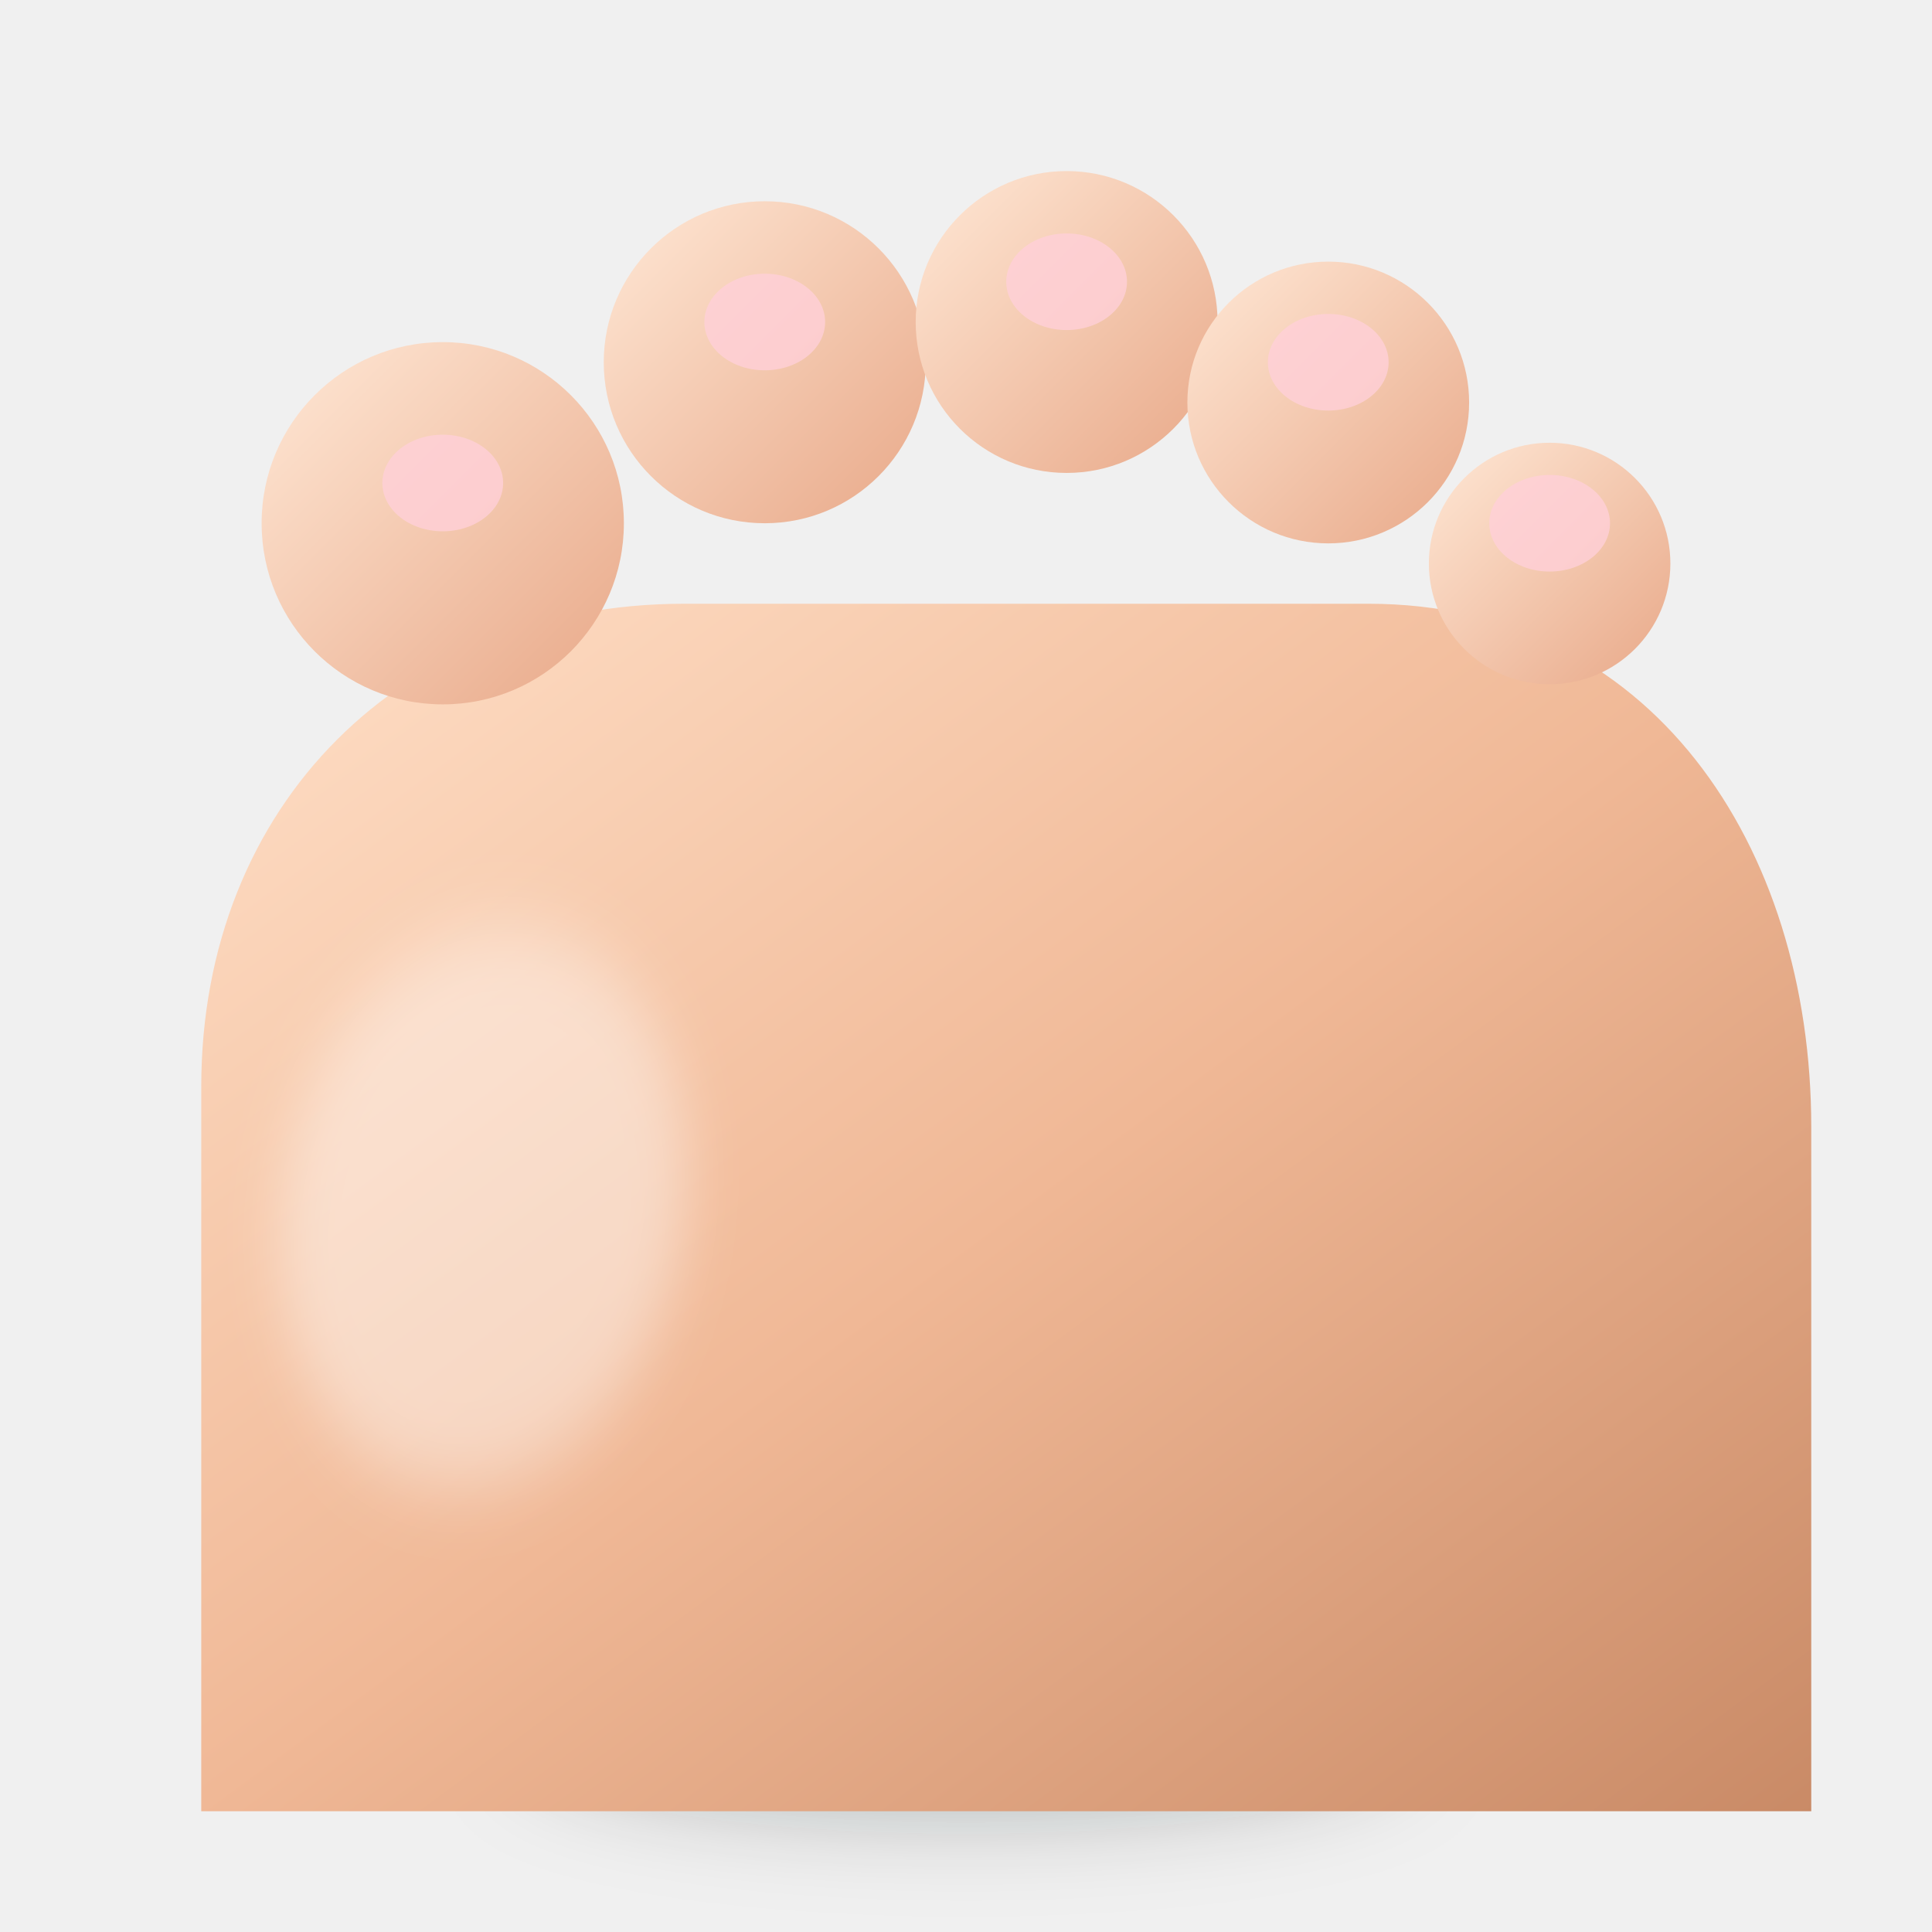
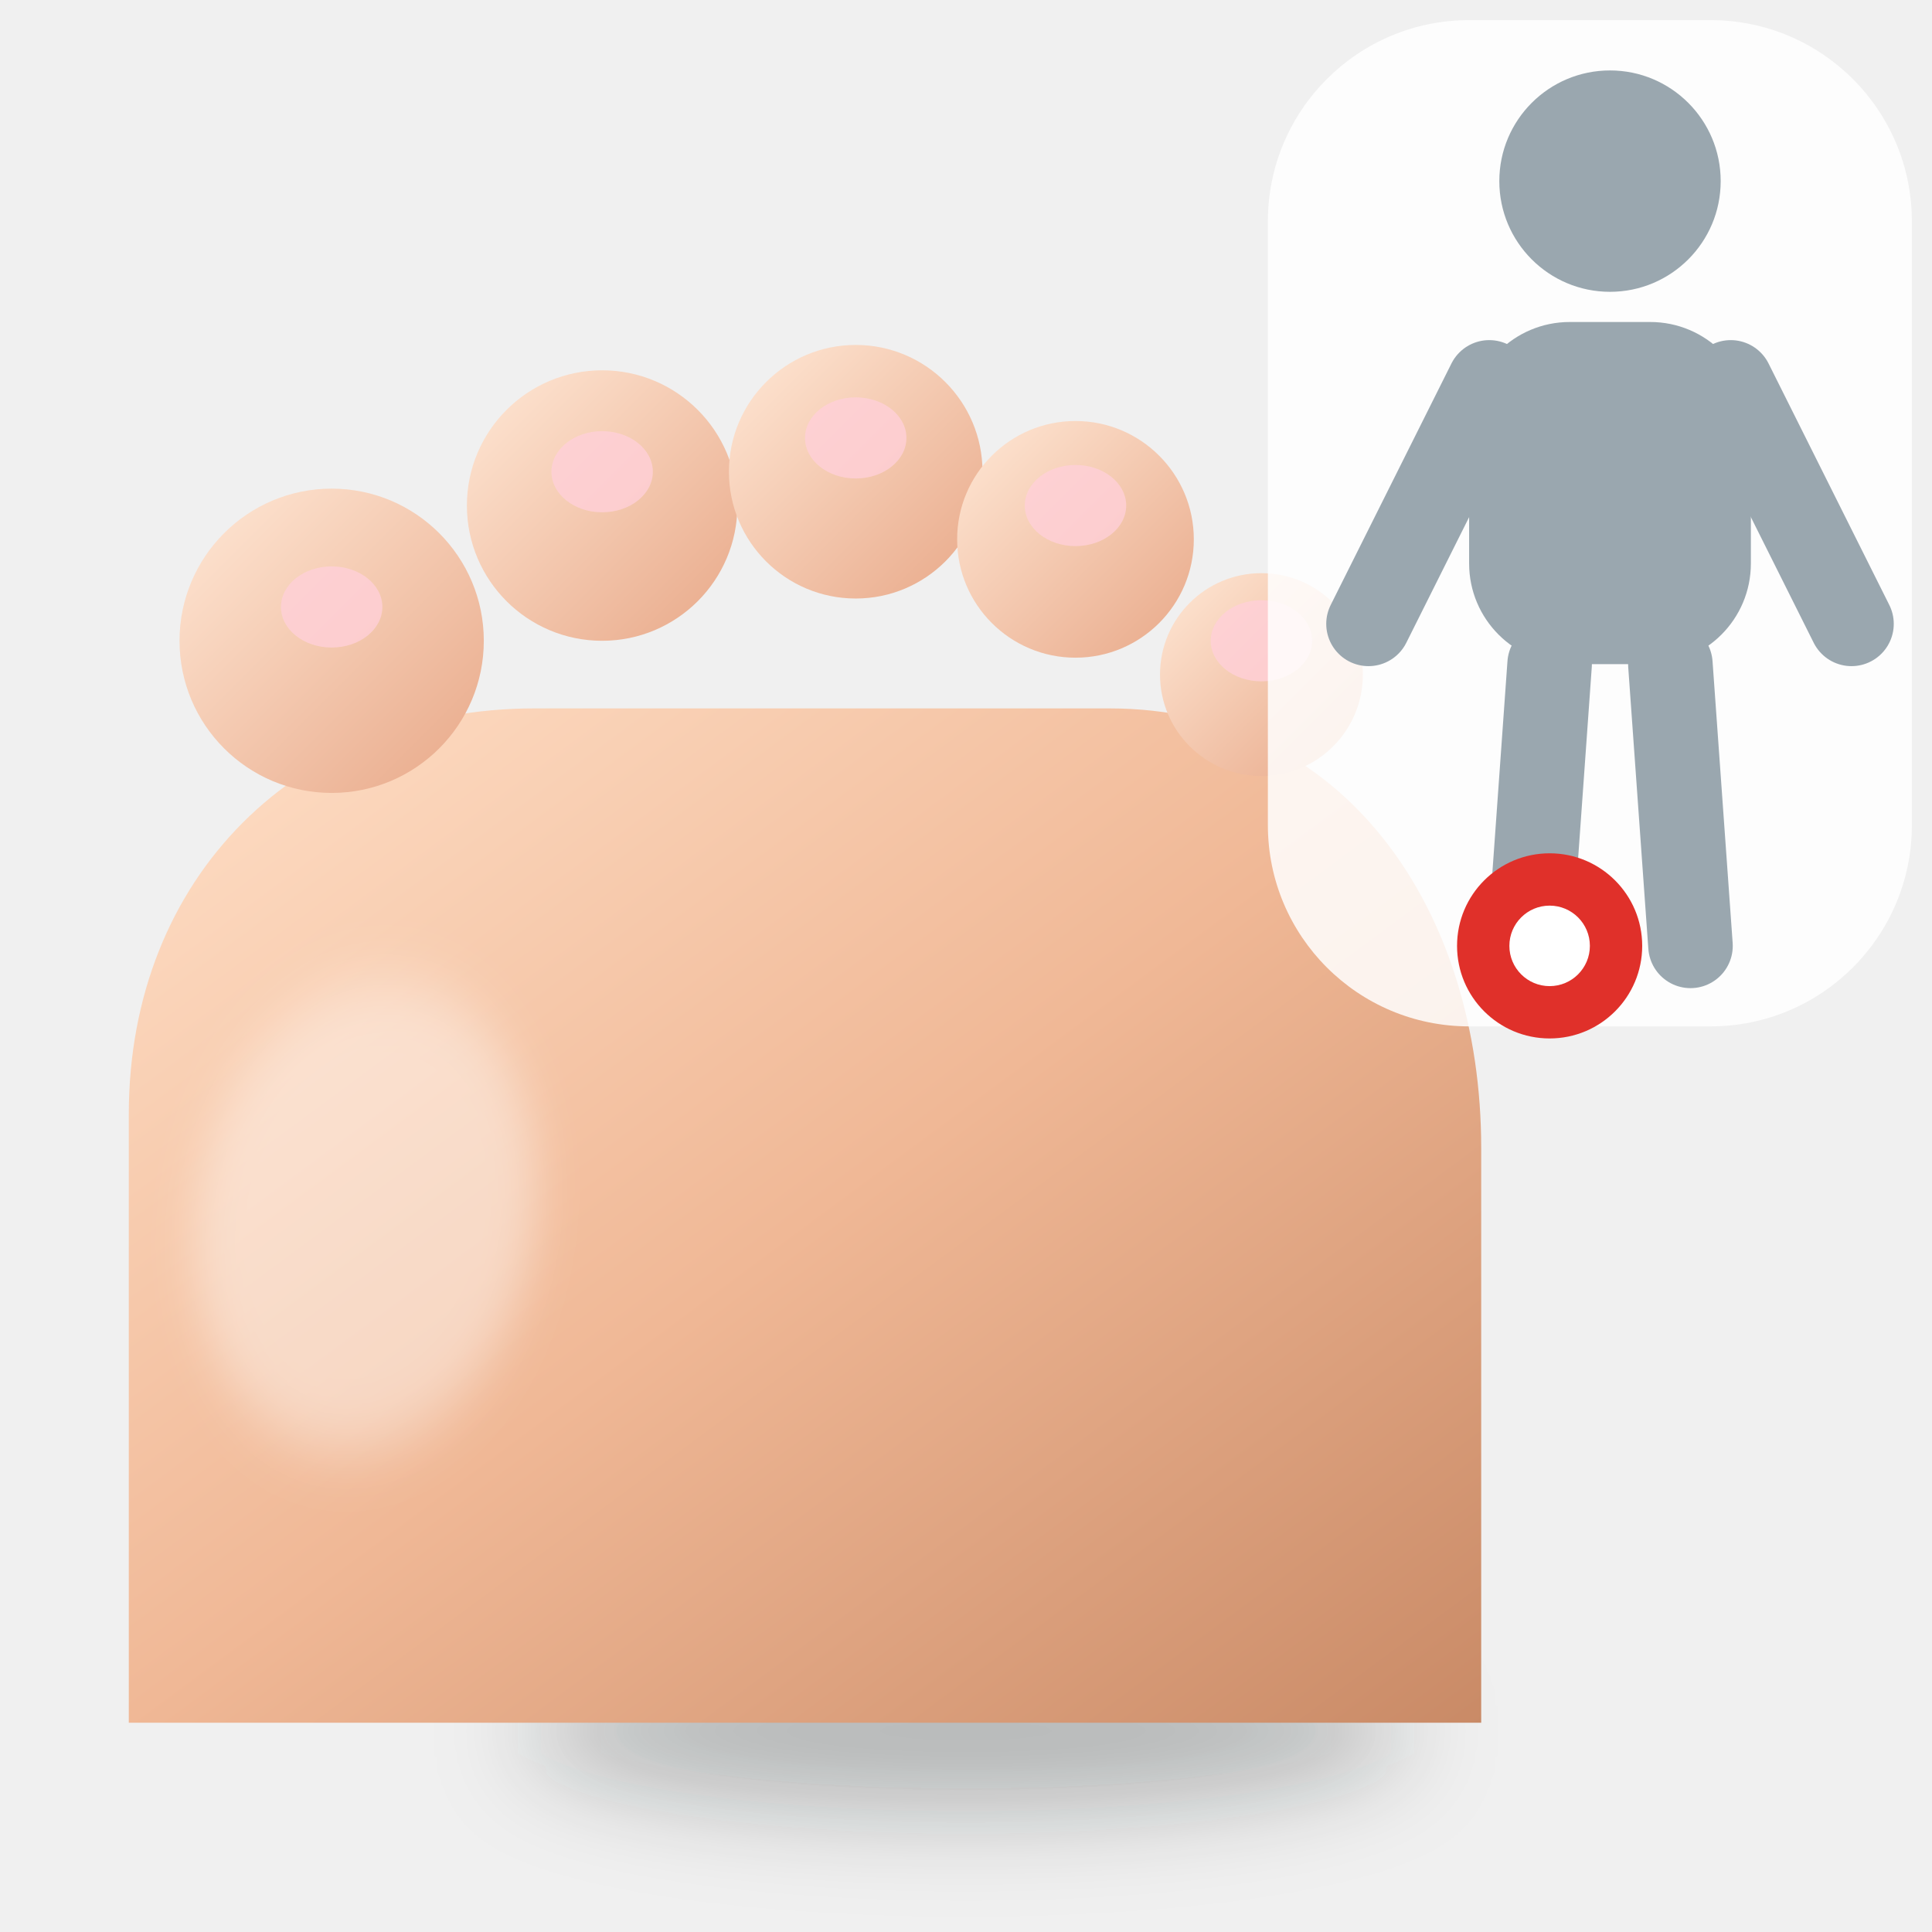
<svg xmlns="http://www.w3.org/2000/svg" viewBox="0 0 96 96" width="96" height="96" role="img">
  <defs>
    <filter id="kb" x="-30%" y="-30%" width="160%" height="160%">
      <feGaussianBlur stdDeviation="1.6" />
    </filter>
    <filter id="kb2" x="-30%" y="-80%" width="160%" height="260%">
      <feGaussianBlur stdDeviation="2.4" />
    </filter>
    <linearGradient id="toe0" x1="0" y1="0" x2="1" y2="1">
      <stop offset="0" stop-color="#ffe0c8" />
      <stop offset="0.5" stop-color="#f0b896" />
      <stop offset="1" stop-color="#c98a66" />
    </linearGradient>
    <linearGradient id="toe1" x1="0" y1="0" x2="1" y2="1">
      <stop offset="0" stop-color="#ffe8d6" />
      <stop offset="1" stop-color="#e8a888" />
    </linearGradient>
    <linearGradient id="toe2" x1="0" y1="0" x2="1" y2="1">
      <stop offset="0" stop-color="#ffe8d6" />
      <stop offset="1" stop-color="#e8a888" />
    </linearGradient>
    <linearGradient id="toe3" x1="0" y1="0" x2="1" y2="1">
      <stop offset="0" stop-color="#ffe8d6" />
      <stop offset="1" stop-color="#e8a888" />
    </linearGradient>
    <linearGradient id="toe4" x1="0" y1="0" x2="1" y2="1">
      <stop offset="0" stop-color="#ffe8d6" />
      <stop offset="1" stop-color="#e8a888" />
    </linearGradient>
    <linearGradient id="toe5" x1="0" y1="0" x2="1" y2="1">
      <stop offset="0" stop-color="#ffe8d6" />
      <stop offset="1" stop-color="#e8a888" />
    </linearGradient>
  </defs>
  <ellipse cx="48" cy="86" rx="22" ry="4" fill="#0b1512" opacity=".26" filter="url(#kb2)" />
-   <path d="M10 90V54c0-14 10-24 24-24h34c14 0 22 12 22 26v34z" fill="url(#toe0)" />
-   <circle cx="22" cy="26" r="9" fill="url(#toe1)" />
-   <circle cx="38" cy="18" r="8" fill="url(#toe2)" />
-   <circle cx="53" cy="16" r="7.5" fill="url(#toe3)" />
-   <circle cx="66" cy="20" r="7" fill="url(#toe4)" />
-   <circle cx="77" cy="28" r="6" fill="url(#toe5)" />
-   <ellipse cx="22" cy="24" rx="3" ry="2.4" fill="#ffd0d8" opacity="0.8" />
-   <ellipse cx="38" cy="16" rx="3" ry="2.4" fill="#ffd0d8" opacity="0.8" />
-   <ellipse cx="53" cy="14" rx="3" ry="2.4" fill="#ffd0d8" opacity="0.8" />
-   <ellipse cx="66" cy="18" rx="3" ry="2.4" fill="#ffd0d8" opacity="0.8" />
-   <ellipse cx="77" cy="26" rx="3" ry="2.4" fill="#ffd0d8" opacity="0.8" />
-   <ellipse cx="24" cy="60" rx="10" ry="14" fill="#fff" opacity="0.4" filter="url(#kb)" transform="rotate(10 24 60)" />
+   <g transform="translate(-2 10) scale(.84)">
+     <path d="M10 90V54c0-14 10-24 24-24h34c14 0 22 12 22 26v34z" fill="url(#toe0)" />
+     <circle cx="22" cy="26" r="9" fill="url(#toe1)" />
+     <circle cx="38" cy="18" r="8" fill="url(#toe2)" />
+     <circle cx="53" cy="16" r="7.5" fill="url(#toe3)" />
+     <circle cx="66" cy="20" r="7" fill="url(#toe4)" />
+     <circle cx="77" cy="28" r="6" fill="url(#toe5)" />
+     <ellipse cx="22" cy="24" rx="3" ry="2.4" fill="#ffd0d8" opacity="0.8" />
+     <ellipse cx="38" cy="16" rx="3" ry="2.4" fill="#ffd0d8" opacity="0.8" />
+     <ellipse cx="53" cy="14" rx="3" ry="2.4" fill="#ffd0d8" opacity="0.8" />
+     <ellipse cx="66" cy="18" rx="3" ry="2.4" fill="#ffd0d8" opacity="0.8" />
+     <ellipse cx="77" cy="26" rx="3" ry="2.4" fill="#ffd0d8" opacity="0.8" />
+     <ellipse cx="24" cy="60" rx="10" ry="14" fill="#fff" opacity="0.4" filter="url(#kb)" transform="rotate(10 24 60)" />
+   </g>
+   <rect x="63" y="1" width="32" height="50" rx="10" fill="#fff" opacity=".85" />
+   <circle cx="80" cy="9" r="5.5" fill="#9aa7af" />
+   <rect x="73" y="16" width="14" height="17" rx="5" fill="#9aa7af" />
+   <path d="M74 19 68 31M86 19l6 12M77 33l-1 14M83 33l1 14" fill="none" stroke="#9aa7af" stroke-width="4.2" stroke-linecap="round" stroke-linejoin="round" />
+   <circle cx="77" cy="47" r="4.6" fill="#e0302a" />
+   <circle cx="77" cy="47" r="2" fill="#fff" />
</svg>
